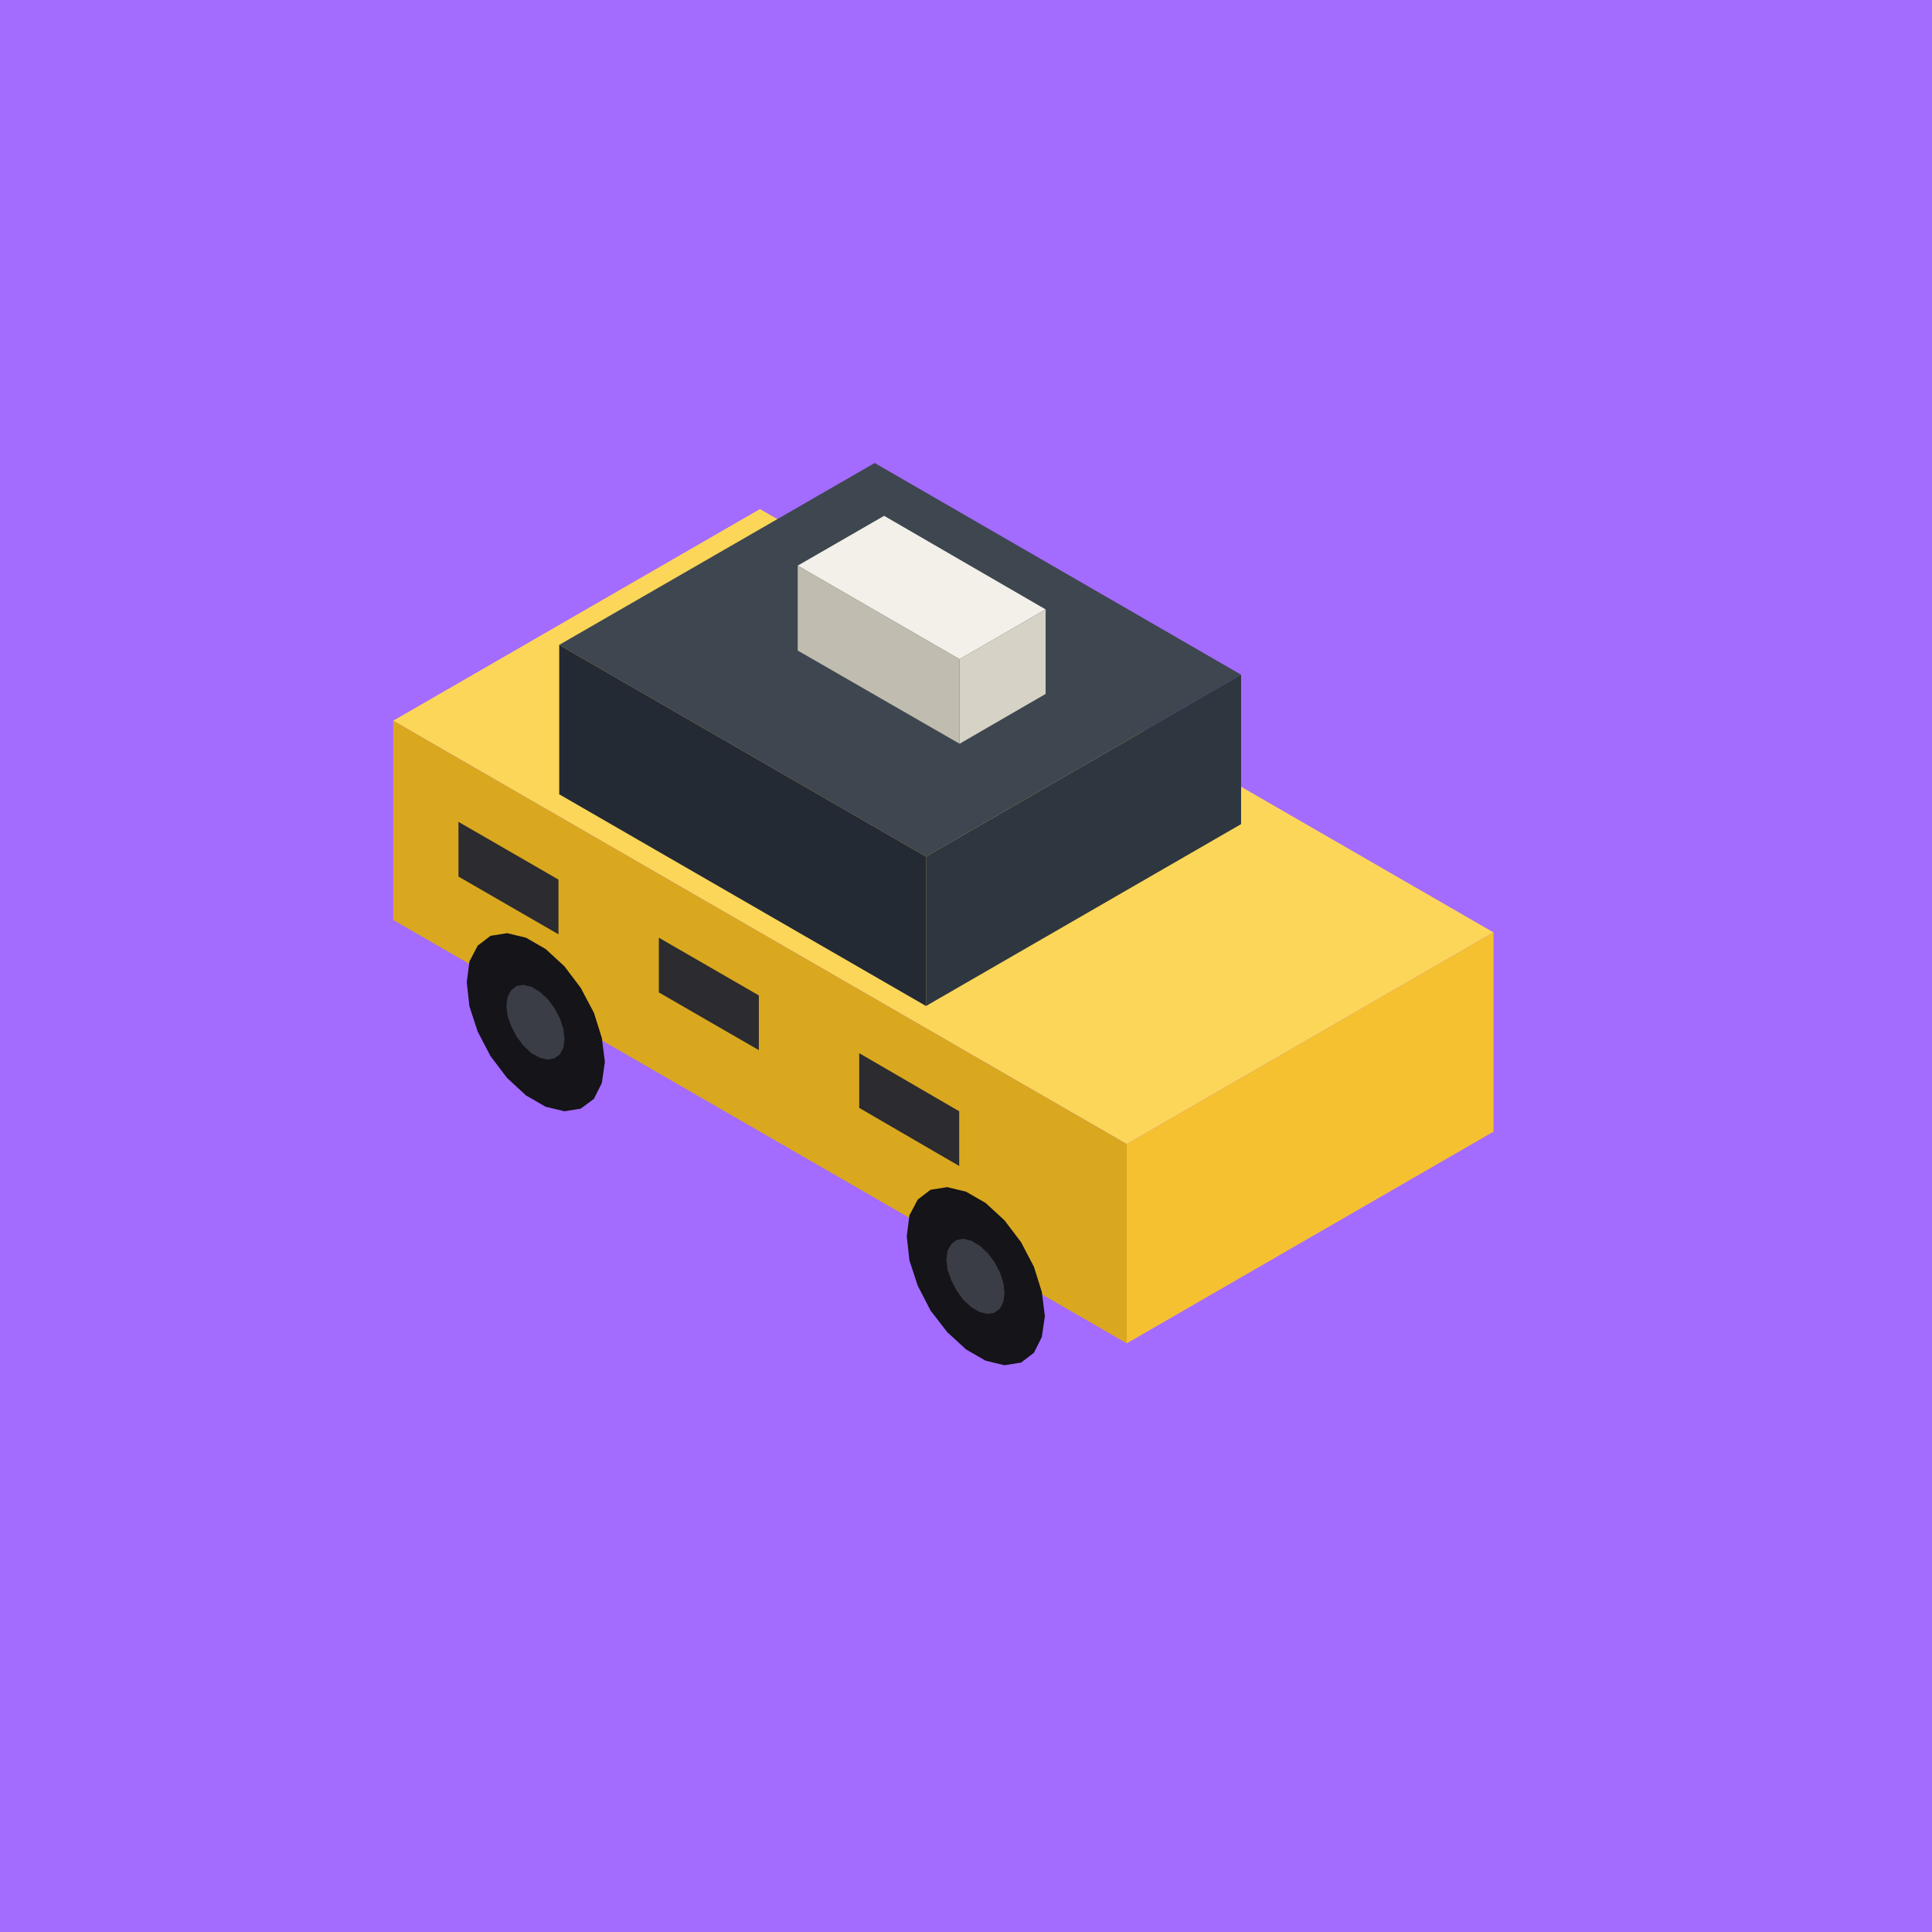
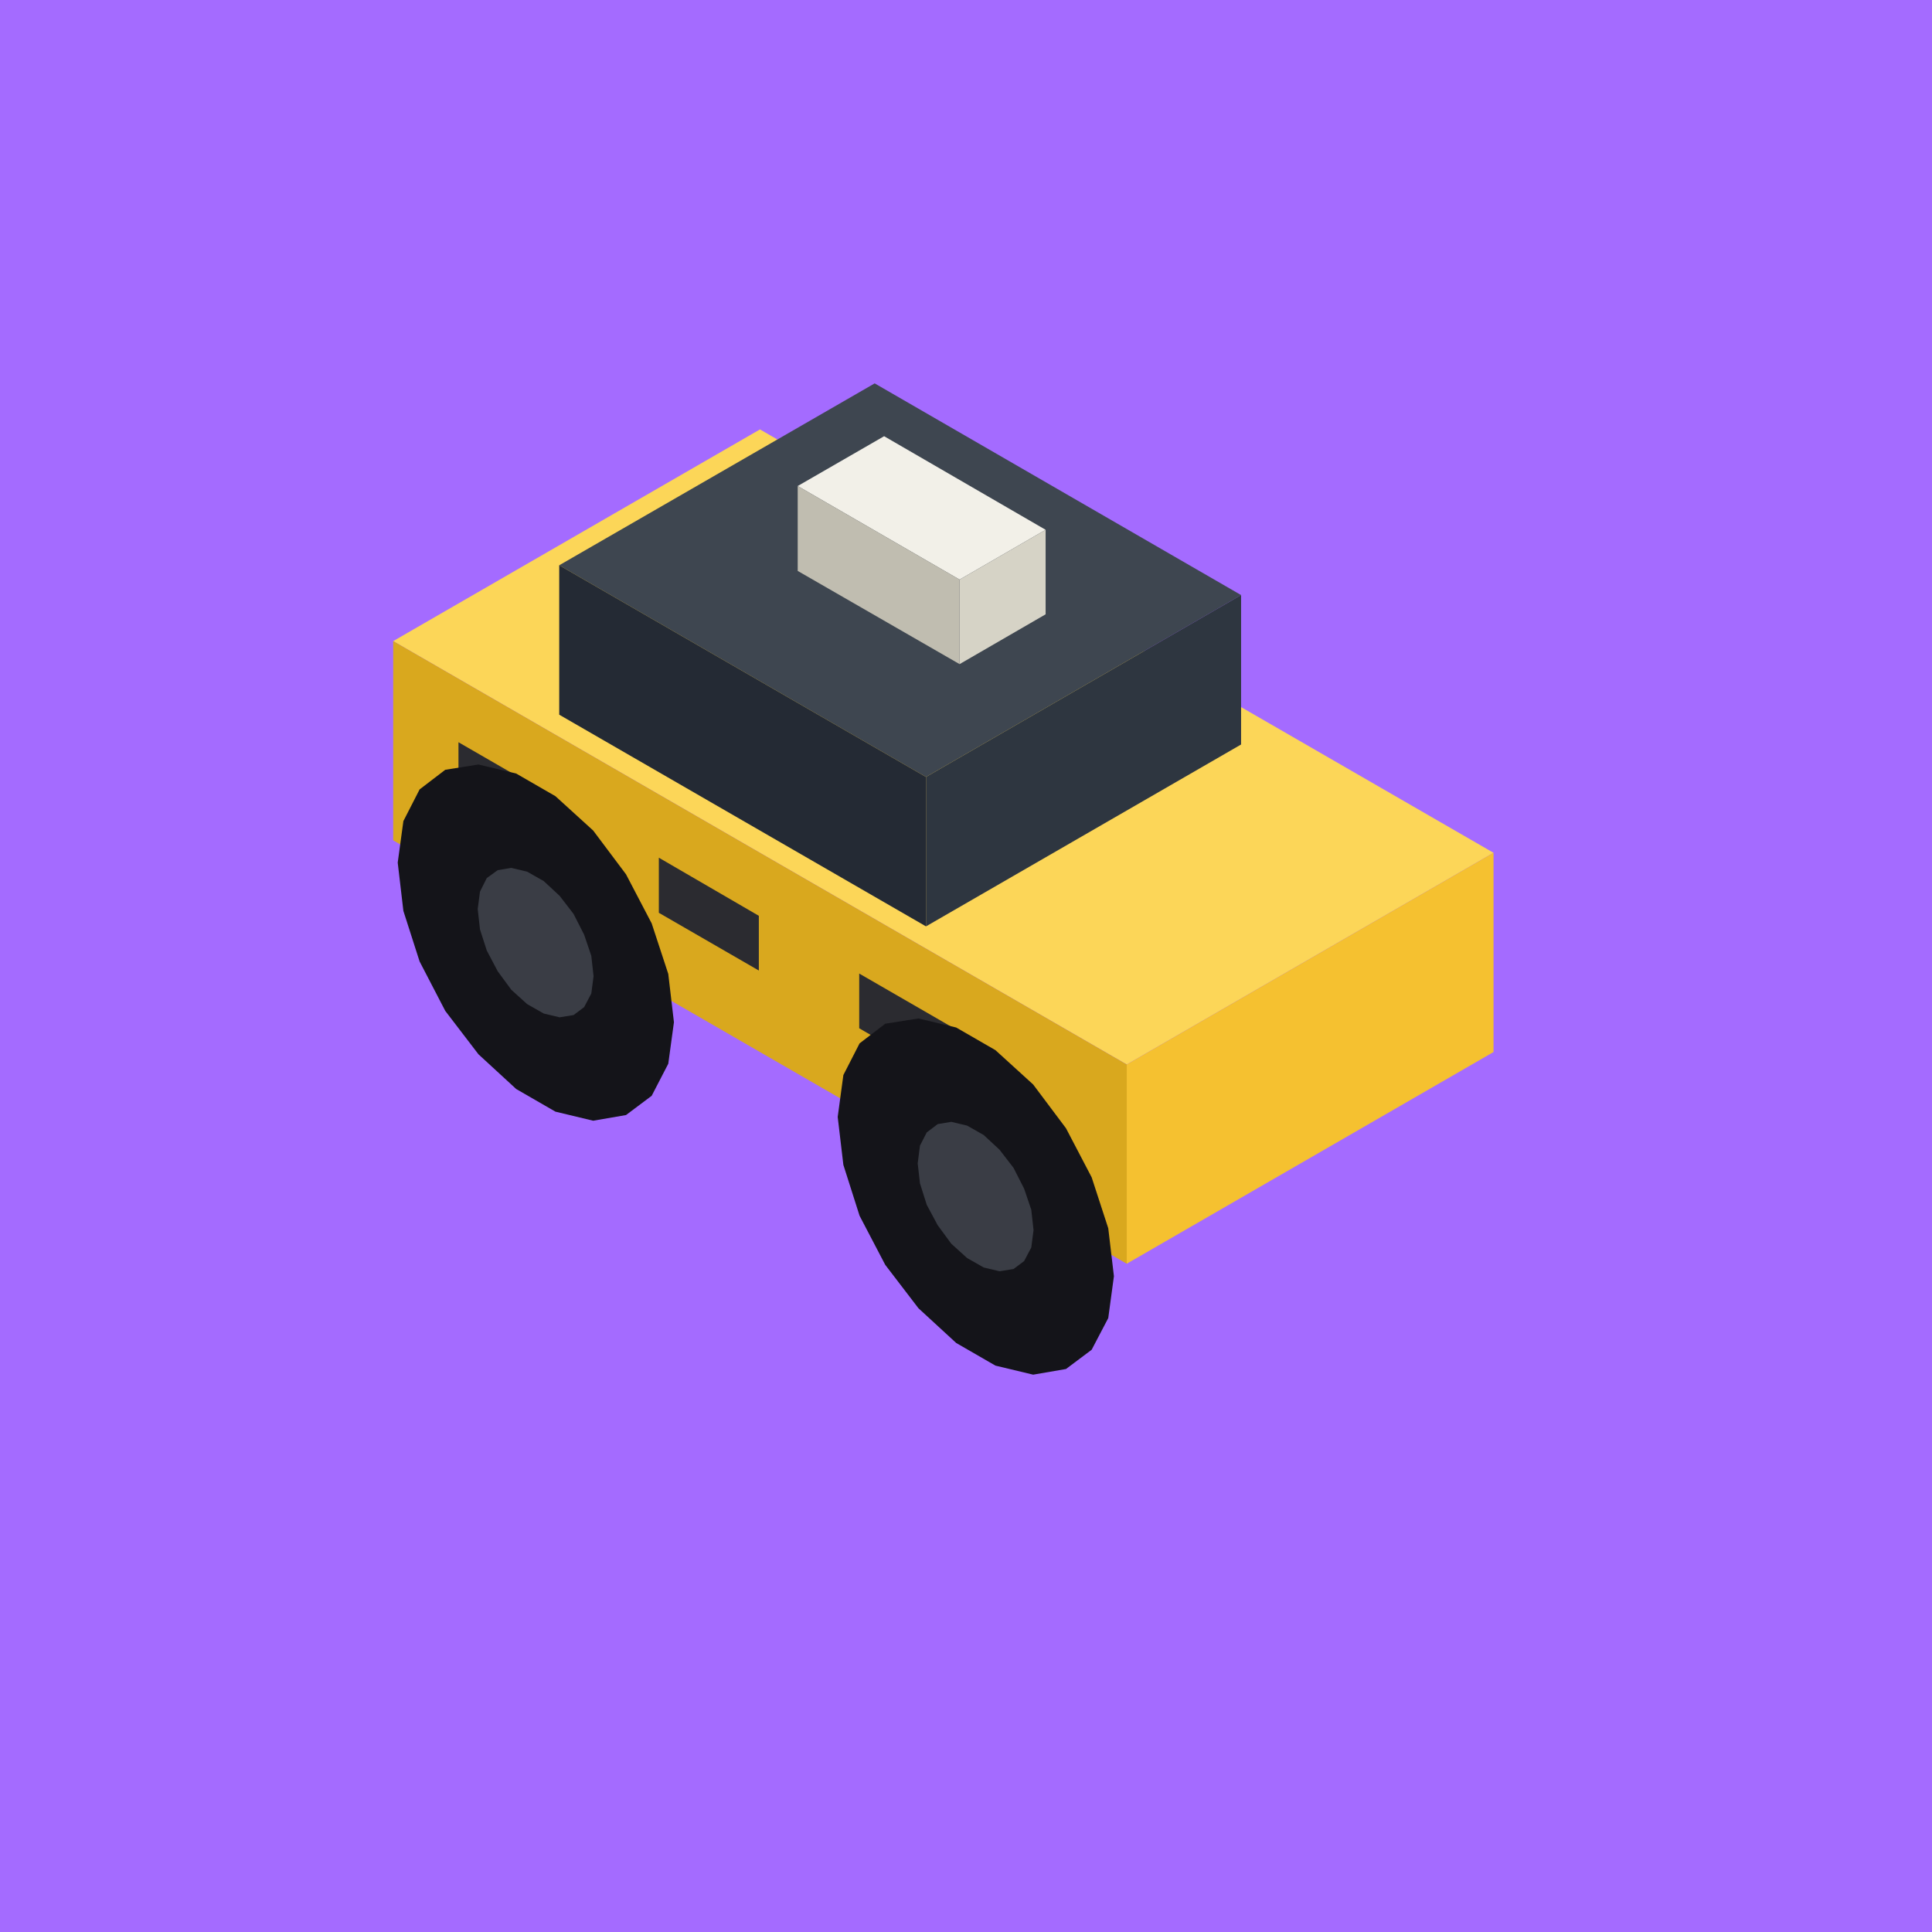
<svg xmlns="http://www.w3.org/2000/svg" viewBox="0 0 512 512" width="512" height="512">
  <rect width="512" height="512" fill="#A46BFF" />
  <g shape-rendering="geometricPrecision">
-     <polygon points="201.4,134.9 395.8,247.1 298.6,303.2 104.2,191.0" fill="#FCD658" />
-     <polygon points="395.8,299.9 395.8,247.1 298.6,303.2 298.6,356.0" fill="#F5C130" />
-     <polygon points="104.2,243.8 298.6,356.0 298.6,303.2 104.2,191.0" fill="#D9A81E" />
-     <polygon points="121.5,232.3 148.0,247.6 148.0,233.1 121.5,217.8" fill="#2B2B30" />
-     <polygon points="174.6,263.0 201.1,278.3 201.1,263.8 174.6,248.5" fill="#2B2B30" />
-     <polygon points="227.7,293.6 254.2,309.0 254.2,294.5 227.7,279.1" fill="#2B2B30" />
-     <polygon points="160.3,281.4 159.5,275.1 157.4,268.4 153.9,261.8 149.6,256.1 144.6,251.5 139.4,248.5 134.4,247.3 130.0,248.0 126.6,250.6 124.4,254.8 123.7,260.3 124.4,266.7 126.6,273.4 130.0,279.9 134.4,285.7 139.4,290.3 144.6,293.3 149.6,294.5 153.9,293.8 157.4,291.2 159.5,287.0" fill="#141419" />
-     <polygon points="149.6,275.4 149.3,272.7 148.4,269.9 146.9,267.1 145.1,264.7 143.0,262.8 140.8,261.5 138.7,261.0 136.9,261.3 135.5,262.4 134.5,264.2 134.2,266.5 134.5,269.2 135.5,272.0 136.9,274.7 138.7,277.1 140.8,279.1 143.0,280.3 145.1,280.8 146.9,280.5 148.4,279.4 149.3,277.7" fill="#3A3D45" />
-     <polygon points="276.9,348.8 276.1,342.4 274.0,335.7 270.6,329.2 266.2,323.4 261.2,318.8 256.0,315.8 251.0,314.6 246.6,315.3 243.2,317.9 241.0,322.1 240.3,327.6 241.0,334.0 243.2,340.7 246.6,347.3 251.0,353.0 256.0,357.6 261.2,360.6 266.2,361.8 270.6,361.1 274.0,358.5 276.1,354.3" fill="#141419" />
-     <polygon points="266.2,342.7 265.9,340.0 265.0,337.2 263.5,334.4 261.7,332.0 259.6,330.1 257.4,328.8 255.3,328.3 253.5,328.6 252.1,329.7 251.1,331.5 250.8,333.8 251.1,336.5 252.1,339.3 253.5,342.0 255.3,344.5 257.4,346.4 259.6,347.7 261.7,348.2 263.5,347.9 265.0,346.8 265.9,345.0" fill="#3A3D45" />
-     <polygon points="231.8,122.7 328.9,178.8 245.4,227.0 148.2,170.9" fill="#3E4650" />
-     <polygon points="328.9,218.4 328.9,178.8 245.4,227.0 245.4,266.6" fill="#2E3640" />
-     <polygon points="148.2,210.5 245.4,266.6 245.4,227.0 148.2,170.9" fill="#242A34" />
-     <polygon points="234.3,136.7 277.1,161.5 254.3,174.7 211.4,149.9" fill="#F2F0E8" />
-     <polygon points="277.1,183.9 277.1,161.5 254.3,174.7 254.3,197.1" fill="#D6D3C6" />
-     <polygon points="211.4,172.4 254.3,197.1 254.3,174.7 211.4,149.9" fill="#C0BDB0" />
+     <polygon points="201.4,113.8 395.8,226.0 298.6,282.1 104.2,169.9" fill="#FCD658" />
+     <polygon points="395.8,278.8 395.8,226.0 298.6,282.1 298.6,334.9" fill="#F5C130" />
+     <polygon points="104.2,222.7 298.6,334.9 298.6,282.1 104.2,169.9" fill="#D9A81E" />
+     <polygon points="121.5,211.2 148.0,226.5 148.0,212.0 121.5,196.7" fill="#2B2B30" />
+     <polygon points="174.6,241.9 201.1,257.2 201.1,242.7 174.6,227.3" fill="#2B2B30" />
+     <polygon points="227.7,272.5 254.2,287.9 254.2,273.3 227.7,258.0" fill="#2B2B30" />
+     <polygon points="178.6,270.9 177.1,258.1 172.7,244.7 165.9,231.7 157.2,220.1 147.2,211.0 136.8,205.0 126.8,202.6 118.0,204.0 111.2,209.2 106.9,217.6 105.4,228.6 106.9,241.4 111.2,254.8 118.0,267.9 126.8,279.4 136.8,288.6 147.2,294.6 157.2,297.0 165.9,295.5 172.7,290.4 177.1,281.9" fill="#141419" />
+     <polygon points="157.3,258.7 156.7,253.3 154.8,247.7 152.0,242.2 148.3,237.4 144.1,233.5 139.7,231.0 135.5,230.0 131.9,230.6 129.0,232.7 127.2,236.3 126.6,240.9 127.2,246.3 129.0,251.9 131.9,257.4 135.5,262.3 139.7,266.1 144.1,268.6 148.3,269.6 152.0,269.0 154.8,266.9 156.7,263.3" fill="#3A3D45" />
+     <polygon points="295.2,338.2 293.7,325.5 289.3,312.0 282.5,299.0 273.8,287.4 263.8,278.3 253.4,272.3 243.4,269.9 234.6,271.3 227.8,276.5 223.5,284.9 222.0,296.0 223.5,308.7 227.8,322.2 234.6,335.2 243.4,346.7 253.4,355.9 263.8,361.9 273.8,364.3 282.5,362.8 289.3,357.7 293.7,349.3" fill="#141419" />
+     <polygon points="273.9,326.0 273.3,320.6 271.4,315.0 268.6,309.5 264.9,304.7 260.7,300.8 256.3,298.3 252.1,297.3 248.5,297.9 245.6,300.1 243.8,303.6 243.2,308.3 243.8,313.6 245.6,319.3 248.5,324.7 252.1,329.6 256.3,333.4 260.7,335.9 264.9,336.9 268.6,336.3 271.4,334.2 273.3,330.6" fill="#3A3D45" />
+     <polygon points="231.8,101.6 328.9,157.7 245.4,205.9 148.2,149.8" fill="#3E4650" />
+     <polygon points="328.9,197.3 328.9,157.7 245.4,205.9 245.4,245.5" fill="#2E3640" />
+     <polygon points="148.2,189.4 245.4,245.5 245.4,205.9 148.2,149.8" fill="#242A34" />
+     <polygon points="234.3,115.6 277.1,140.4 254.3,153.6 211.4,128.8" fill="#F2F0E8" />
+     <polygon points="277.1,162.8 277.1,140.4 254.3,153.6 254.3,176.0" fill="#D6D3C6" />
+     <polygon points="211.4,151.3 254.3,176.0 254.3,153.6 211.4,128.8" fill="#C0BDB0" />
  </g>
</svg>
